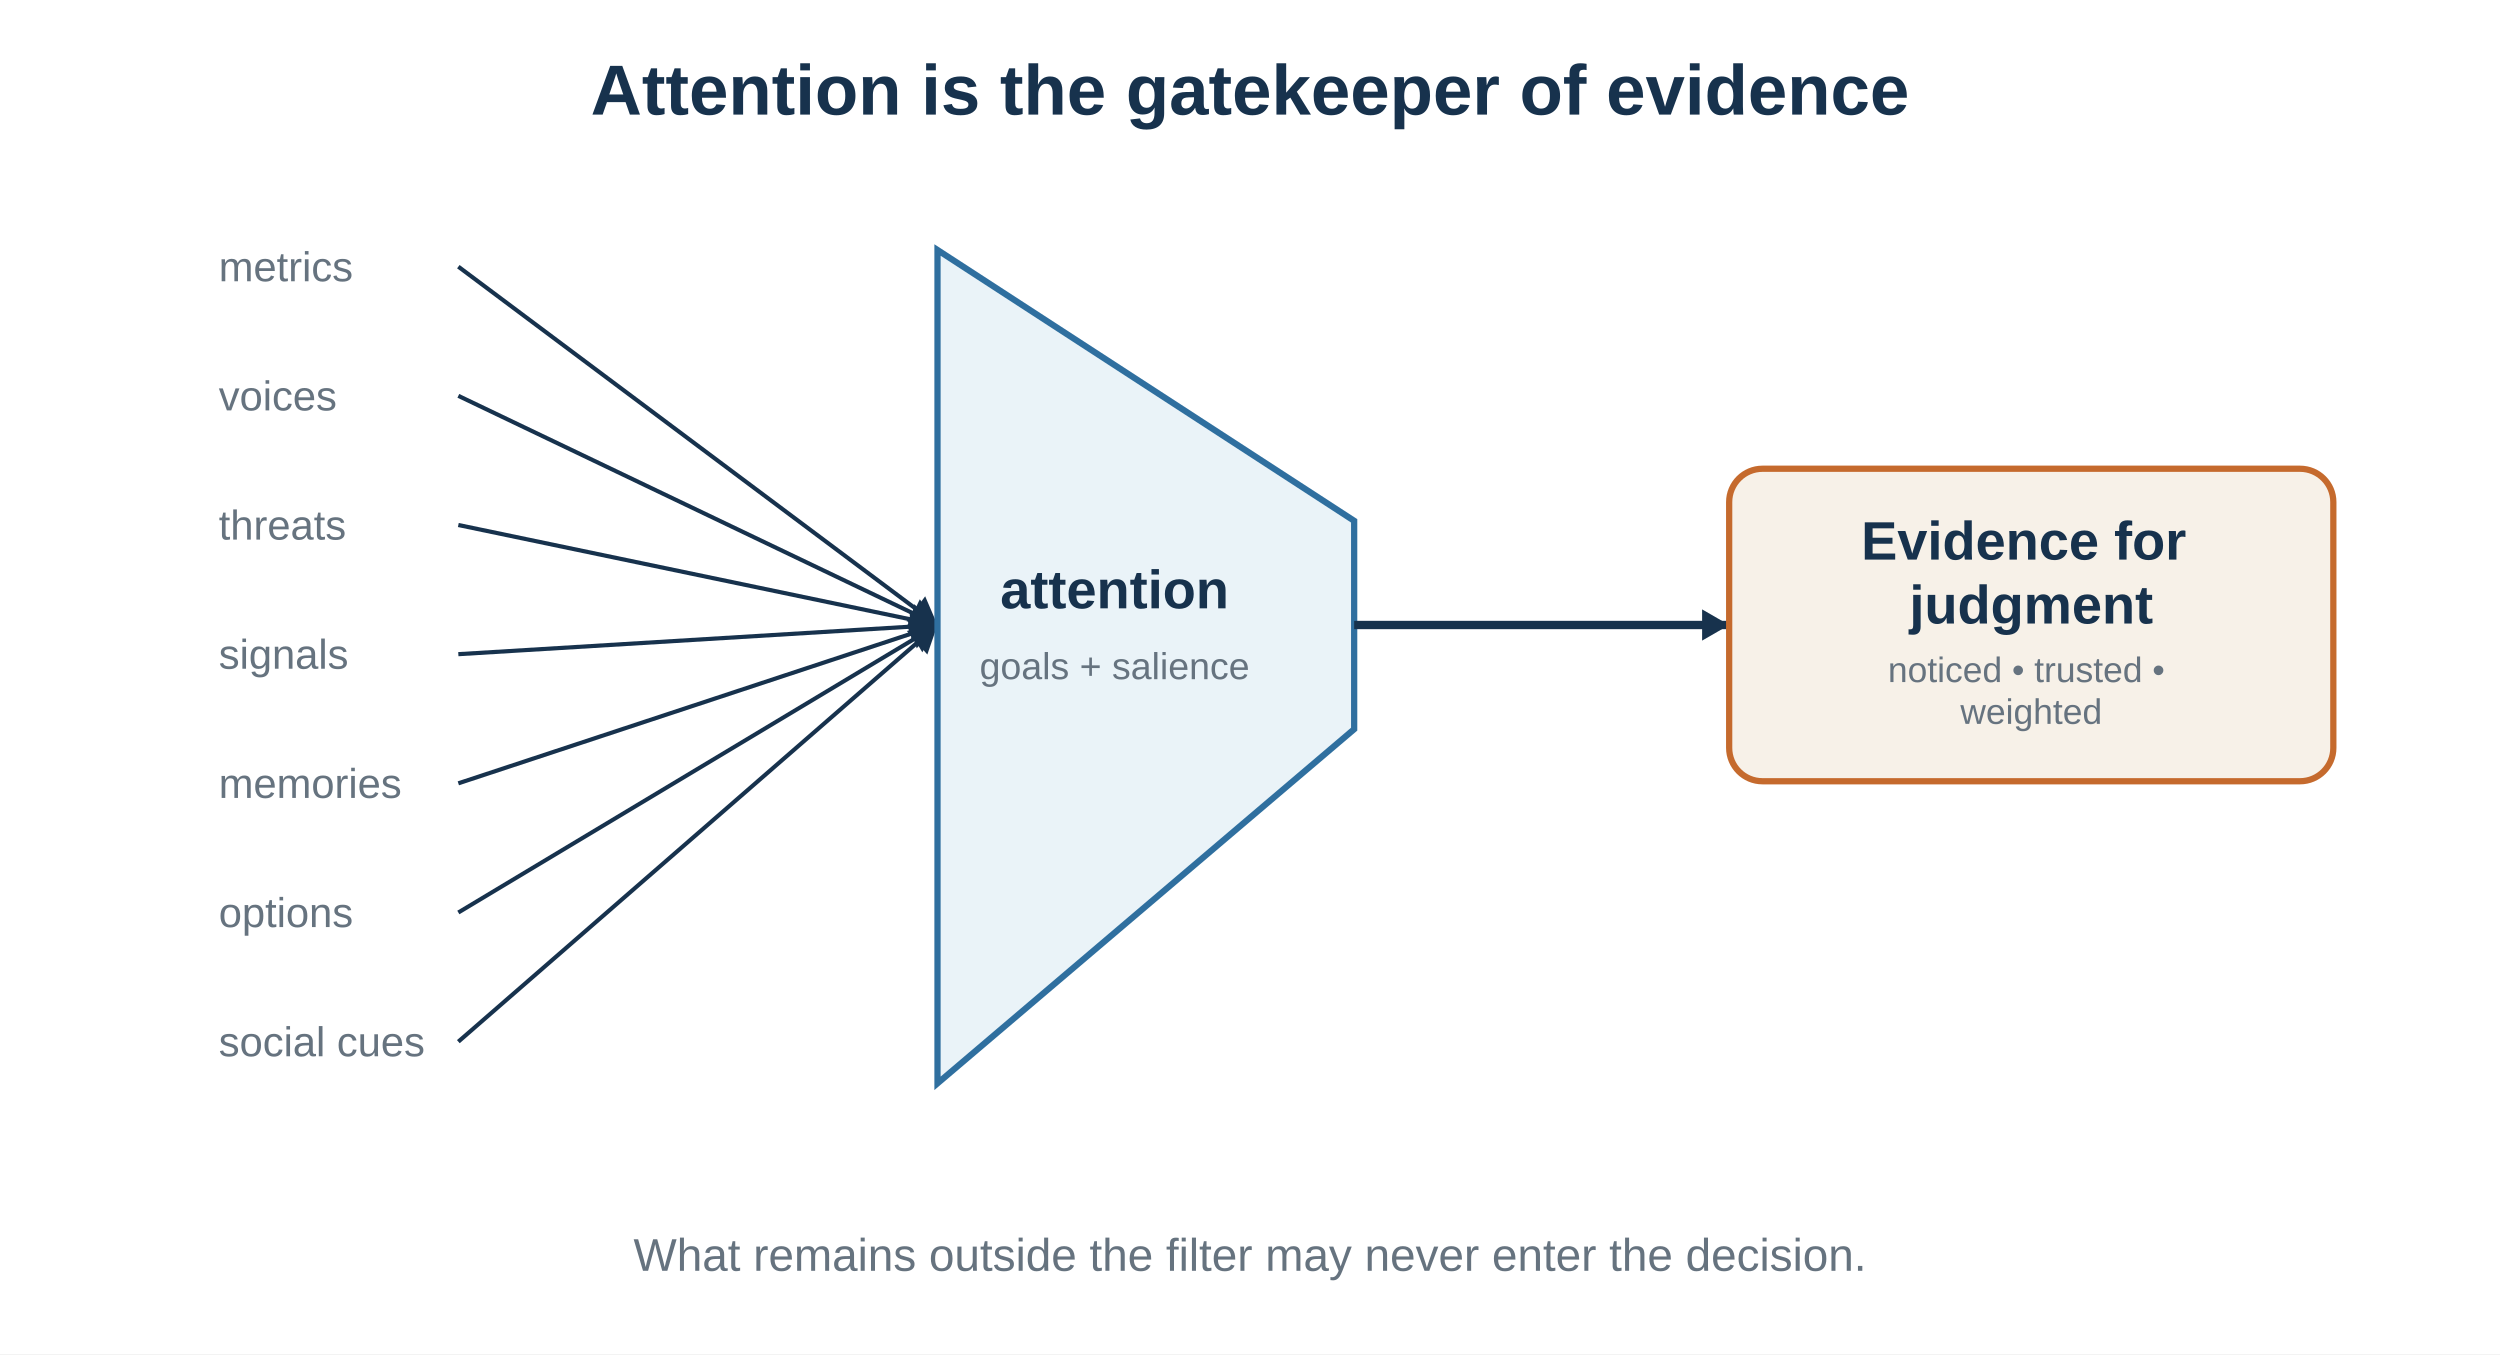
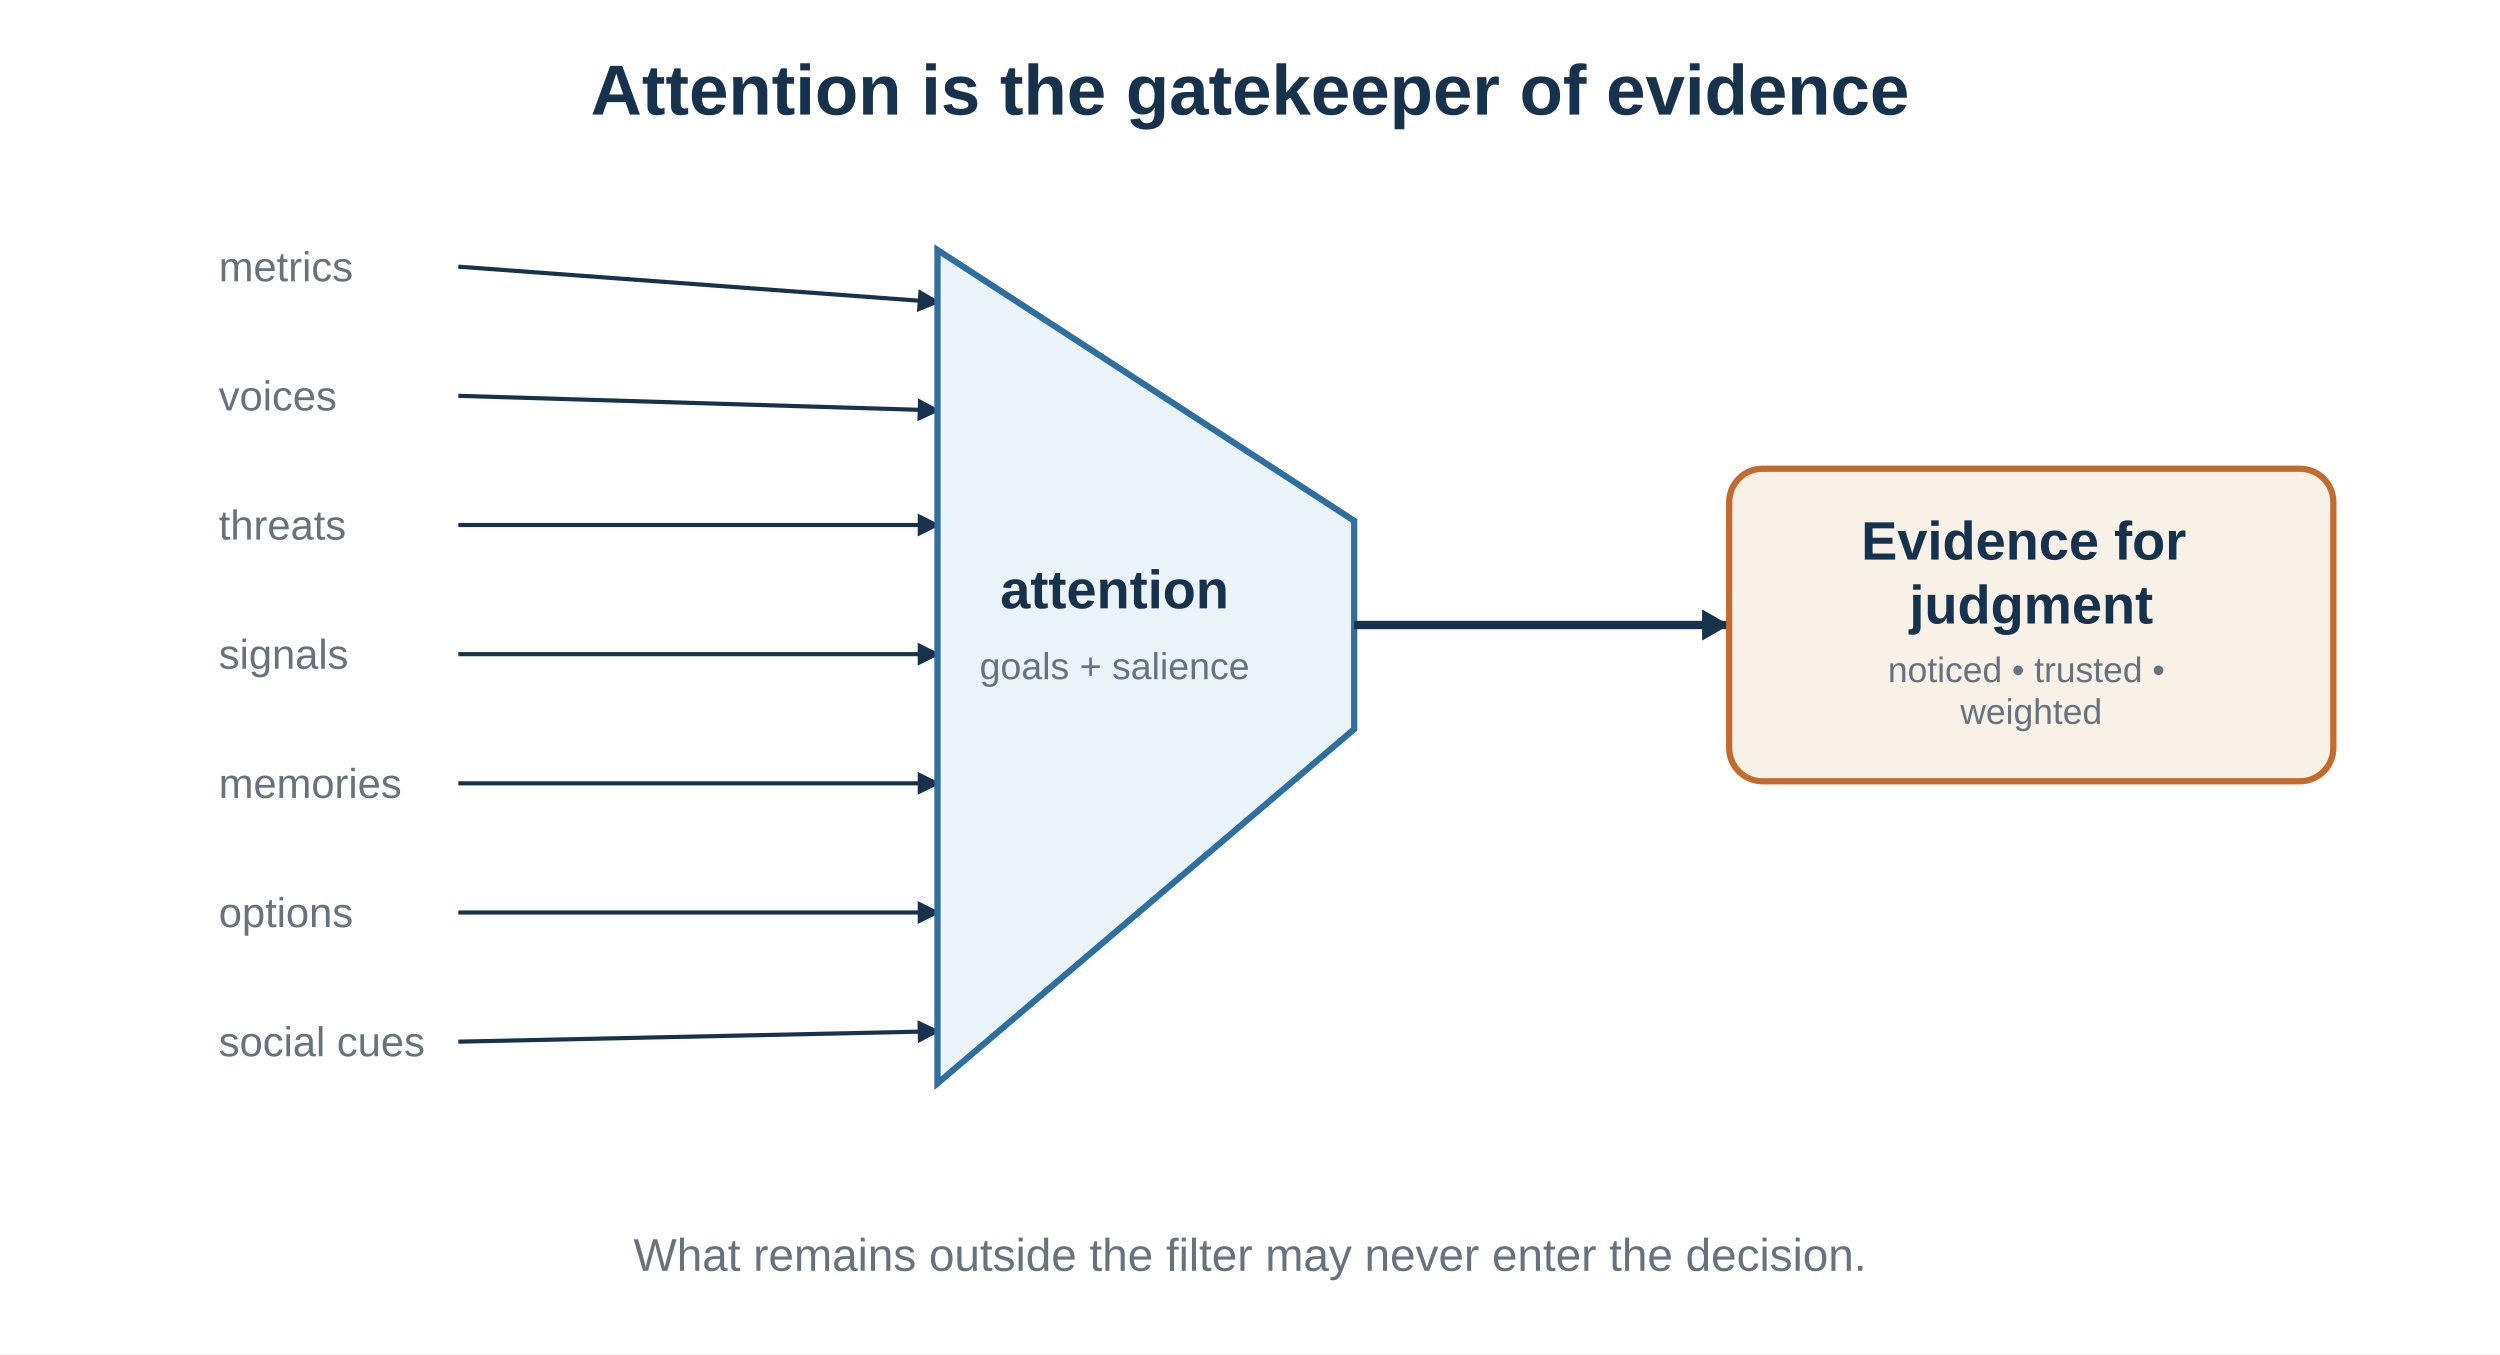
<svg xmlns="http://www.w3.org/2000/svg" baseProfile="full" height="650" version="1.1" viewBox="0 0 1200 650" width="1200">
-   <defs />
+   <defs>
+     <marker id="navy-arrow" markerWidth="11" markerHeight="11" refX="9.5" refY="5.5" orient="auto" markerUnits="userSpaceOnUse">
+       <path d="M0 0 L11 5.5 L0 11 Z" fill="#17324d" />
+     </marker>
+   </defs>
  <rect fill="white" height="650" width="1200" x="0" y="0" />
  <text fill="#17324d" font-family="Arial, sans-serif" font-size="34" font-weight="bold" text-anchor="middle" x="600" y="55">Attention is the gatekeeper of evidence</text>
  <text fill="#66737f" font-family="Arial, sans-serif" font-size="20" font-weight="normal" text-anchor="start" x="105" y="135">metrics</text>
-   <line stroke="#17324d" stroke-width="2" x1="220" x2="450" y1="128" y2="300" />
-   <polygon fill="#17324d" points="450,300 435.105,298.227 444.088,286.214" />
+   <line stroke="#17324d" stroke-width="2" x1="220" x2="450" y1="128" y2="145" marker-end="url(#navy-arrow)" />
  <text fill="#66737f" font-family="Arial, sans-serif" font-size="20" font-weight="normal" text-anchor="start" x="105" y="197">voices</text>
-   <line stroke="#17324d" stroke-width="2" x1="220" x2="450" y1="190" y2="300" />
-   <polygon fill="#17324d" points="450,300 435.045,301.161 441.517,287.629" />
+   <line stroke="#17324d" stroke-width="2" x1="220" x2="450" y1="190" y2="197" marker-end="url(#navy-arrow)" />
  <text fill="#66737f" font-family="Arial, sans-serif" font-size="20" font-weight="normal" text-anchor="start" x="105" y="259">threats</text>
-   <line stroke="#17324d" stroke-width="2" x1="220" x2="450" y1="252" y2="300" />
-   <polygon fill="#17324d" points="450,300 435.751,304.688 438.816,290.004" />
+   <line stroke="#17324d" stroke-width="2" x1="220" x2="450" y1="252" y2="252" marker-end="url(#navy-arrow)" />
  <text fill="#66737f" font-family="Arial, sans-serif" font-size="20" font-weight="normal" text-anchor="start" x="105" y="321">signals</text>
-   <line stroke="#17324d" stroke-width="2" x1="220" x2="450" y1="314" y2="300" />
-   <polygon fill="#17324d" points="450,300 437.489,308.275 436.578,293.303" />
+   <line stroke="#17324d" stroke-width="2" x1="220" x2="450" y1="314" y2="314" marker-end="url(#navy-arrow)" />
  <text fill="#66737f" font-family="Arial, sans-serif" font-size="20" font-weight="normal" text-anchor="start" x="105" y="383">memories</text>
-   <line stroke="#17324d" stroke-width="2" x1="220" x2="450" y1="376" y2="300" />
-   <polygon fill="#17324d" points="450,300 440.019,311.197 435.312,296.954" />
+   <line stroke="#17324d" stroke-width="2" x1="220" x2="450" y1="376" y2="376" marker-end="url(#navy-arrow)" />
  <text fill="#66737f" font-family="Arial, sans-serif" font-size="20" font-weight="normal" text-anchor="start" x="105" y="445">options</text>
-   <line stroke="#17324d" stroke-width="2" x1="220" x2="450" y1="438" y2="300" />
-   <polygon fill="#17324d" points="450,300 442.72,313.115 435.002,300.252" />
+   <line stroke="#17324d" stroke-width="2" x1="220" x2="450" y1="438" y2="438" marker-end="url(#navy-arrow)" />
  <text fill="#66737f" font-family="Arial, sans-serif" font-size="20" font-weight="normal" text-anchor="start" x="105" y="507">social cues</text>
-   <line stroke="#17324d" stroke-width="2" x1="220" x2="450" y1="500" y2="300" />
-   <polygon fill="#17324d" points="450,300 445.119,314.184 435.276,302.864" />
+   <line stroke="#17324d" stroke-width="2" x1="220" x2="450" y1="500" y2="495" marker-end="url(#navy-arrow)" />
  <polygon fill="#eaf3f8" points="450,120 650,250 650,350 450,520" stroke="#2f6f9f" stroke-width="3" />
  <text fill="#17324d" font-family="Arial, sans-serif" font-size="26" font-weight="bold" text-anchor="middle" x="535" y="292">attention</text>
  <text fill="#66737f" font-family="Arial, sans-serif" font-size="18" font-weight="normal" text-anchor="middle" x="535" y="326">goals + salience</text>
  <line stroke="#17324d" stroke-width="4" x1="650" x2="830" y1="300" y2="300" />
  <polygon fill="#17324d" points="830,300 817.01,307.5 817.01,292.5" />
  <rect fill="#f7f1e8" height="150" rx="16" ry="16" stroke="#c56a2d" stroke-width="3" width="290" x="830" y="225" />
  <text fill="#17324d" font-family="Arial, sans-serif" font-size="26" font-weight="bold" text-anchor="middle" x="975" y="268.6">
    <tspan x="975" dy="0">Evidence for</tspan>
    <tspan x="975" dy="30.68">judgment</tspan>
  </text>
  <text fill="#66737f" font-family="Arial, sans-serif" font-size="17" font-weight="normal" text-anchor="middle" x="975" y="327.4">
    <tspan x="975" dy="0">noticed • trusted •</tspan>
    <tspan x="975" dy="20.06">weighted</tspan>
  </text>
  <text fill="#66737f" font-family="Arial, sans-serif" font-size="22" font-weight="normal" text-anchor="middle" x="600" y="610">What remains outside the filter may never enter the decision.</text>
</svg>
